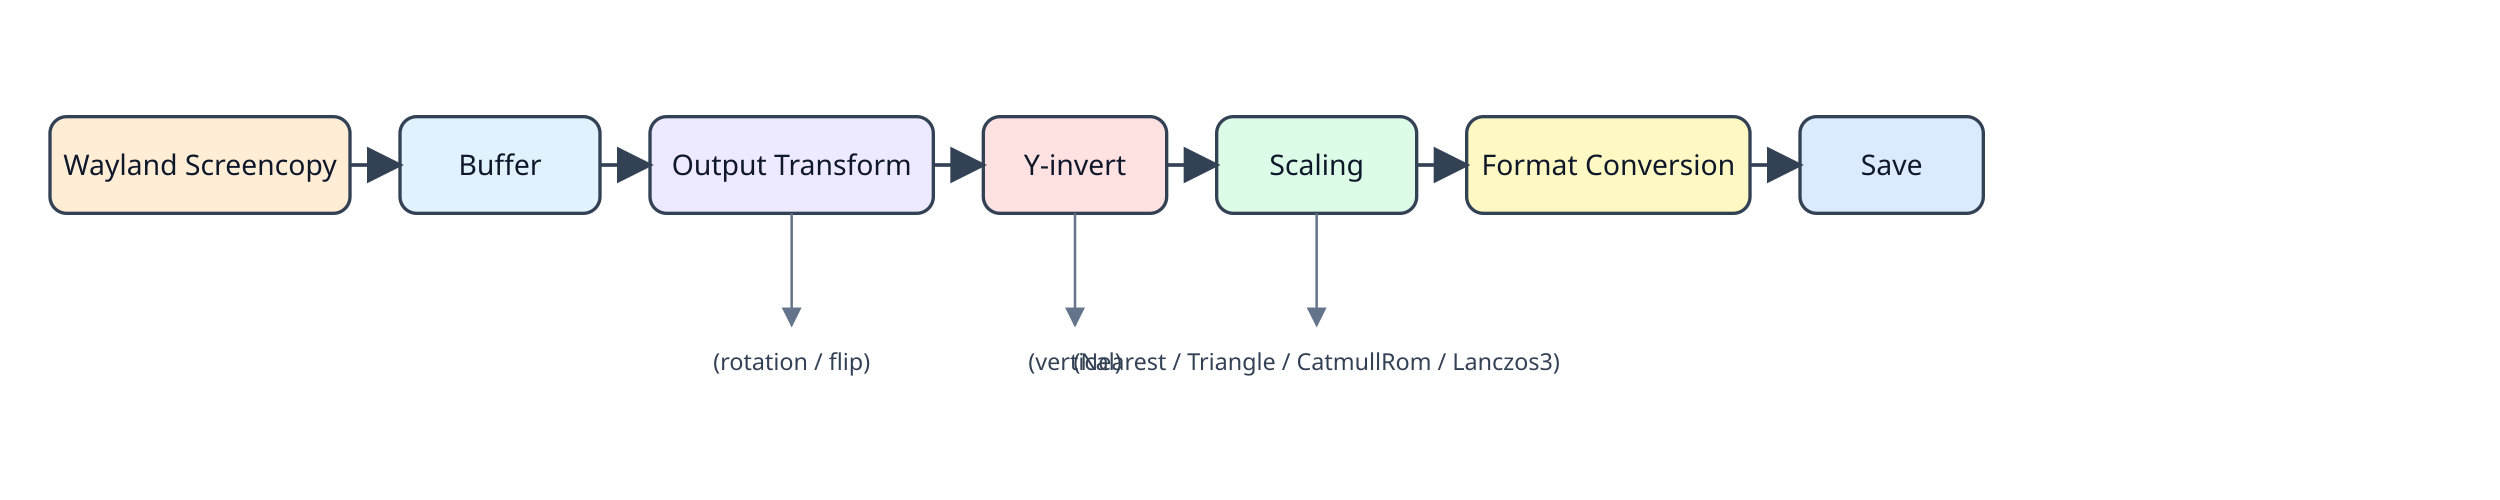
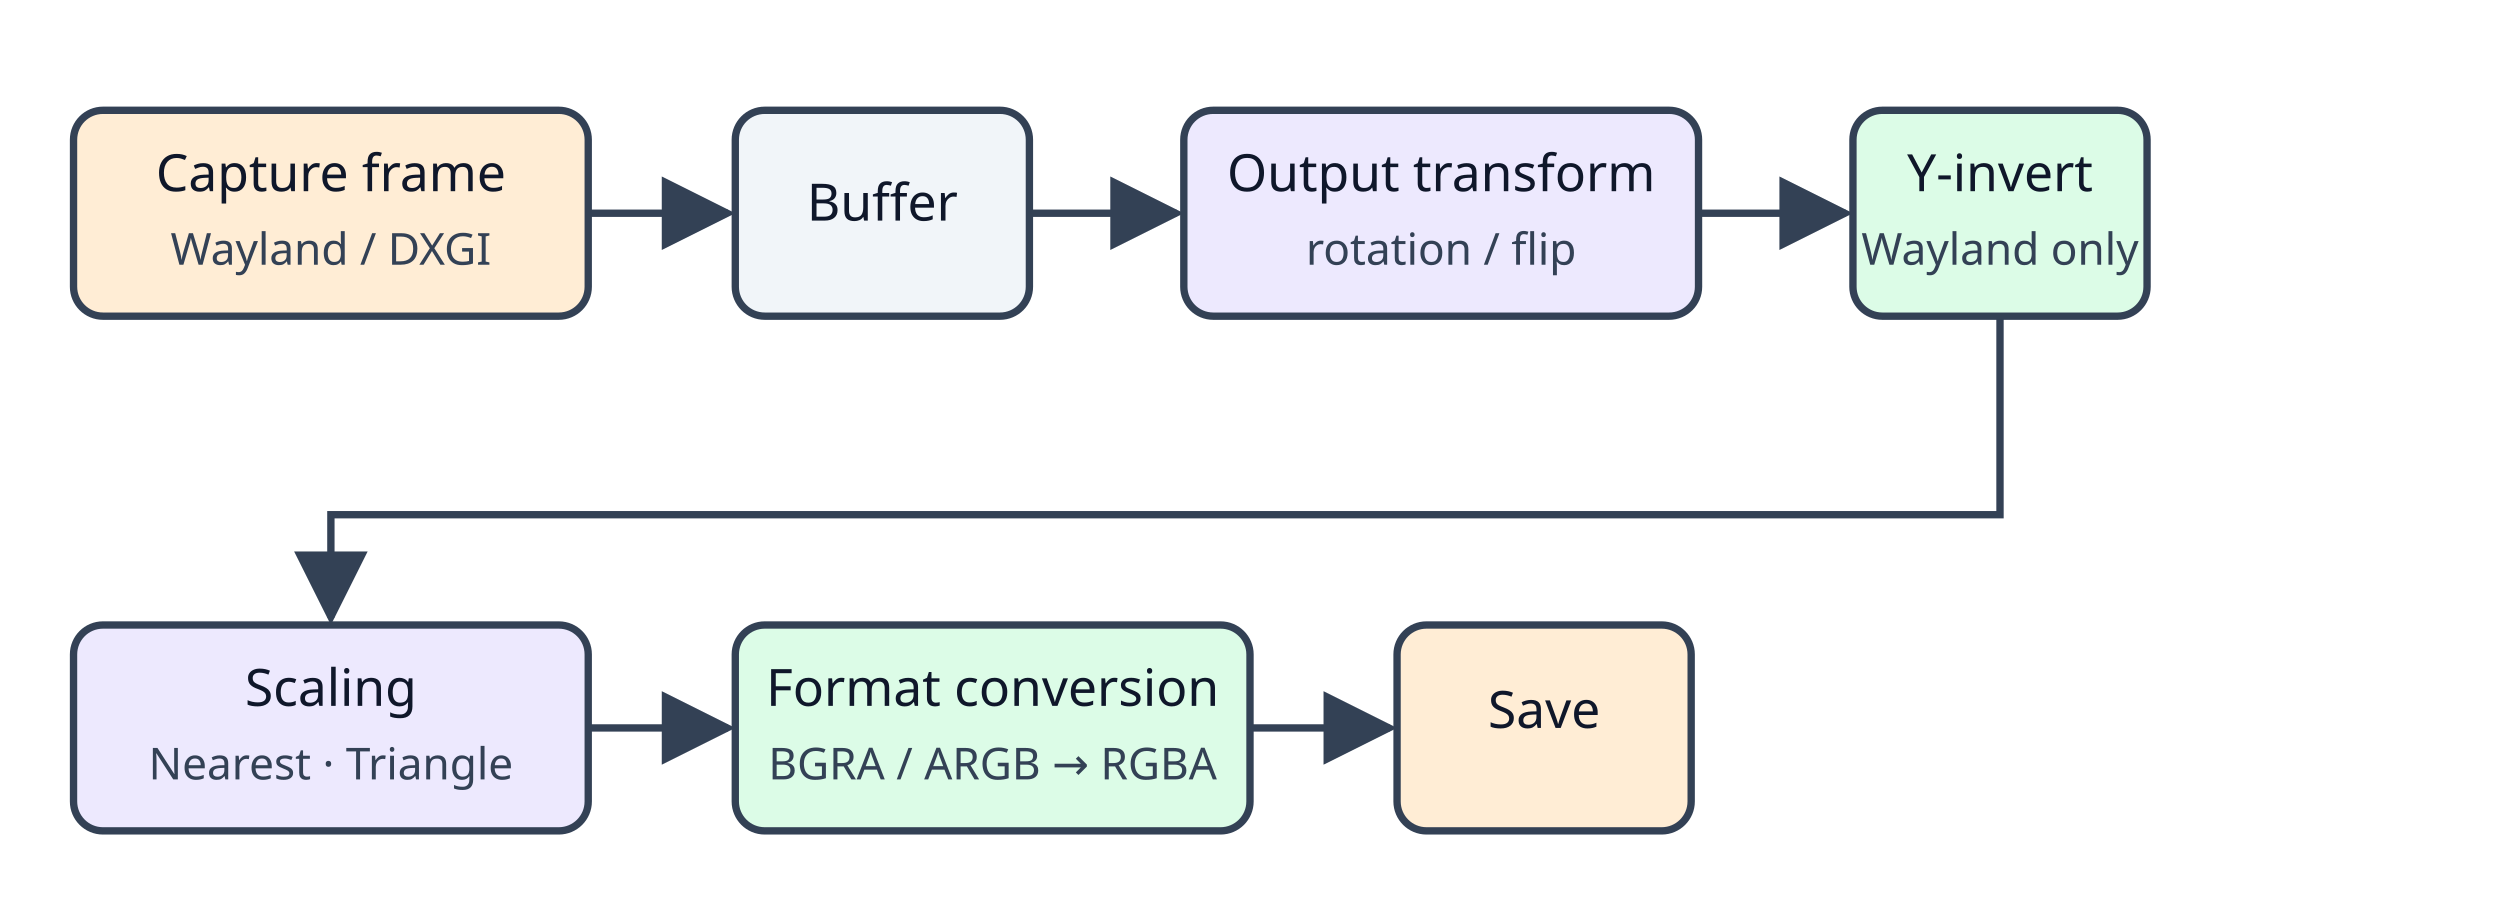
- <svg xmlns="http://www.w3.org/2000/svg" width="1500" height="300" viewBox="0 0 1500 300" role="img" aria-labelledby="title desc">
+ <svg xmlns="http://www.w3.org/2000/svg" width="100%" viewBox="0 0 680 250" role="img" style="">
  <defs>
    <style>
-       .box { fill: #f8fafc; stroke: #334155; stroke-width: 2; rx: 10; }
-       .b1 { fill: #ffedd5; }
-       .b2 { fill: #e0f2fe; }
-       .b3 { fill: #ede9fe; }
-       .b4 { fill: #fee2e2; }
-       .b5 { fill: #dcfce7; }
-       .b6 { fill: #fef9c3; }
-       .b7 { fill: #dbeafe; }
-       .txt { fill: #0f172a; font: 17px "Fira Sans", "Segoe UI", sans-serif; }
-       .sub { fill: #334155; font: 14px "Fira Sans", "Segoe UI", sans-serif; }
-       .arrow { stroke: #334155; stroke-width: 2.2; fill: none; marker-end: url(#m); }
-       .note { stroke: #64748b; stroke-width: 1.5; fill: none; marker-end: url(#m2); }
+       .box { fill: #f8fafc; stroke: #334155; stroke-width: 2; rx: 8; }
+       .box-orange { fill: #ffedd5; stroke: #334155; stroke-width: 2; }
+       .box-gray { fill: #f1f5f9; stroke: #334155; stroke-width: 2; }
+       .box-purple { fill: #ede9fe; stroke: #334155; stroke-width: 2; }
+       .box-green { fill: #dcfce7; stroke: #334155; stroke-width: 2; }
+       .txt { fill: #0f172a; font: 14px "Fira Sans", "Segoe UI", sans-serif; font-weight: 500; }
+       .sub { fill: #334155; font: 12px "Fira Sans", "Segoe UI", sans-serif; }
+       .arrow { stroke: #334155; stroke-width: 2; fill: none; marker-end: url(#arrowhead); }
    </style>
-     <marker id="m" markerWidth="10" markerHeight="10" refX="9" refY="5" orient="auto" markerUnits="strokeWidth">
+     <marker id="arrowhead" markerWidth="10" markerHeight="10" refX="9" refY="5" orient="auto" markerUnits="strokeWidth">
      <path d="M0,0 L10,5 L0,10 z" fill="#334155" />
    </marker>
-     <marker id="m2" markerWidth="8" markerHeight="8" refX="7" refY="4" orient="auto" markerUnits="strokeWidth">
-       <path d="M0,0 L8,4 L0,8 z" fill="#64748b" />
-     </marker>
  </defs>
-   <rect class="box b1" x="30" y="70" width="180" height="58" />
-   <text class="txt" x="120" y="105" text-anchor="middle">Wayland Screencopy</text>
-   <rect class="box b2" x="240" y="70" width="120" height="58" />
-   <text class="txt" x="300" y="105" text-anchor="middle">Buffer</text>
-   <rect class="box b3" x="390" y="70" width="170" height="58" />
-   <text class="txt" x="475" y="105" text-anchor="middle">Output Transform</text>
-   <rect class="box b4" x="590" y="70" width="110" height="58" />
-   <text class="txt" x="645" y="105" text-anchor="middle">Y-invert</text>
-   <rect class="box b5" x="730" y="70" width="120" height="58" />
-   <text class="txt" x="790" y="105" text-anchor="middle">Scaling</text>
-   <rect class="box b6" x="880" y="70" width="170" height="58" />
-   <text class="txt" x="965" y="105" text-anchor="middle">Format Conversion</text>
-   <rect class="box b7" x="1080" y="70" width="110" height="58" />
-   <text class="txt" x="1135" y="105" text-anchor="middle">Save</text>
-   <line class="arrow" x1="210" y1="99" x2="240" y2="99" />
-   <line class="arrow" x1="360" y1="99" x2="390" y2="99" />
-   <line class="arrow" x1="560" y1="99" x2="590" y2="99" />
-   <line class="arrow" x1="700" y1="99" x2="730" y2="99" />
-   <line class="arrow" x1="850" y1="99" x2="880" y2="99" />
-   <line class="arrow" x1="1050" y1="99" x2="1080" y2="99" />
-   <text class="sub" x="475" y="222" text-anchor="middle">(rotation / flip)</text>
-   <text class="sub" x="645" y="222" text-anchor="middle">(vertical)</text>
-   <text class="sub" x="790" y="222" text-anchor="middle">(Nearest / Triangle / CatmullRom / Lanczos3)</text>
-   <line class="note" x1="475" y1="128" x2="475" y2="195" />
-   <line class="note" x1="645" y1="128" x2="645" y2="195" />
-   <line class="note" x1="790" y1="128" x2="790" y2="195" />
+   <rect class="box box-orange" x="20" y="30" width="140" height="56" />
+   <text class="txt" x="90" y="52" text-anchor="middle">Capture frame</text>
+   <text class="sub" x="90" y="72" text-anchor="middle">Wayland / DXGI</text>
+   <rect class="box box-gray" x="200" y="30" width="80" height="56" />
+   <text class="txt" x="240" y="60" text-anchor="middle">Buffer</text>
+   <rect class="box box-purple" x="322" y="30" width="140" height="56" />
+   <text class="txt" x="392" y="52" text-anchor="middle">Output transform</text>
+   <text class="sub" x="392" y="72" text-anchor="middle">rotation / flip</text>
+   <rect class="box box-green" x="504" y="30" width="80" height="56" />
+   <text class="txt" x="544" y="52" text-anchor="middle">Y-invert</text>
+   <text class="sub" x="544" y="72" text-anchor="middle">Wayland only</text>
+   <rect class="box box-purple" x="20" y="170" width="140" height="56" />
+   <text class="txt" x="90" y="192" text-anchor="middle">Scaling</text>
+   <text class="sub" x="90" y="212" text-anchor="middle">Nearest · Triangle</text>
+   <rect class="box box-green" x="200" y="170" width="140" height="56" />
+   <text class="txt" x="270" y="192" text-anchor="middle">Format conversion</text>
+   <text class="sub" x="270" y="212" text-anchor="middle">BGRA / ARGB → RGBA</text>
+   <rect class="box box-orange" x="380" y="170" width="80" height="56" />
+   <text class="txt" x="420" y="198" text-anchor="middle">Save</text>
+   <line class="arrow" x1="160" y1="58" x2="198" y2="58" />
+   <line class="arrow" x1="280" y1="58" x2="320" y2="58" />
+   <line class="arrow" x1="462" y1="58" x2="502" y2="58" />
+   <path class="arrow" d="M544 86 L544 140 L90 140 L90 168" />
+   <line class="arrow" x1="160" y1="198" x2="198" y2="198" />
+   <line class="arrow" x1="340" y1="198" x2="378" y2="198" />
</svg>
